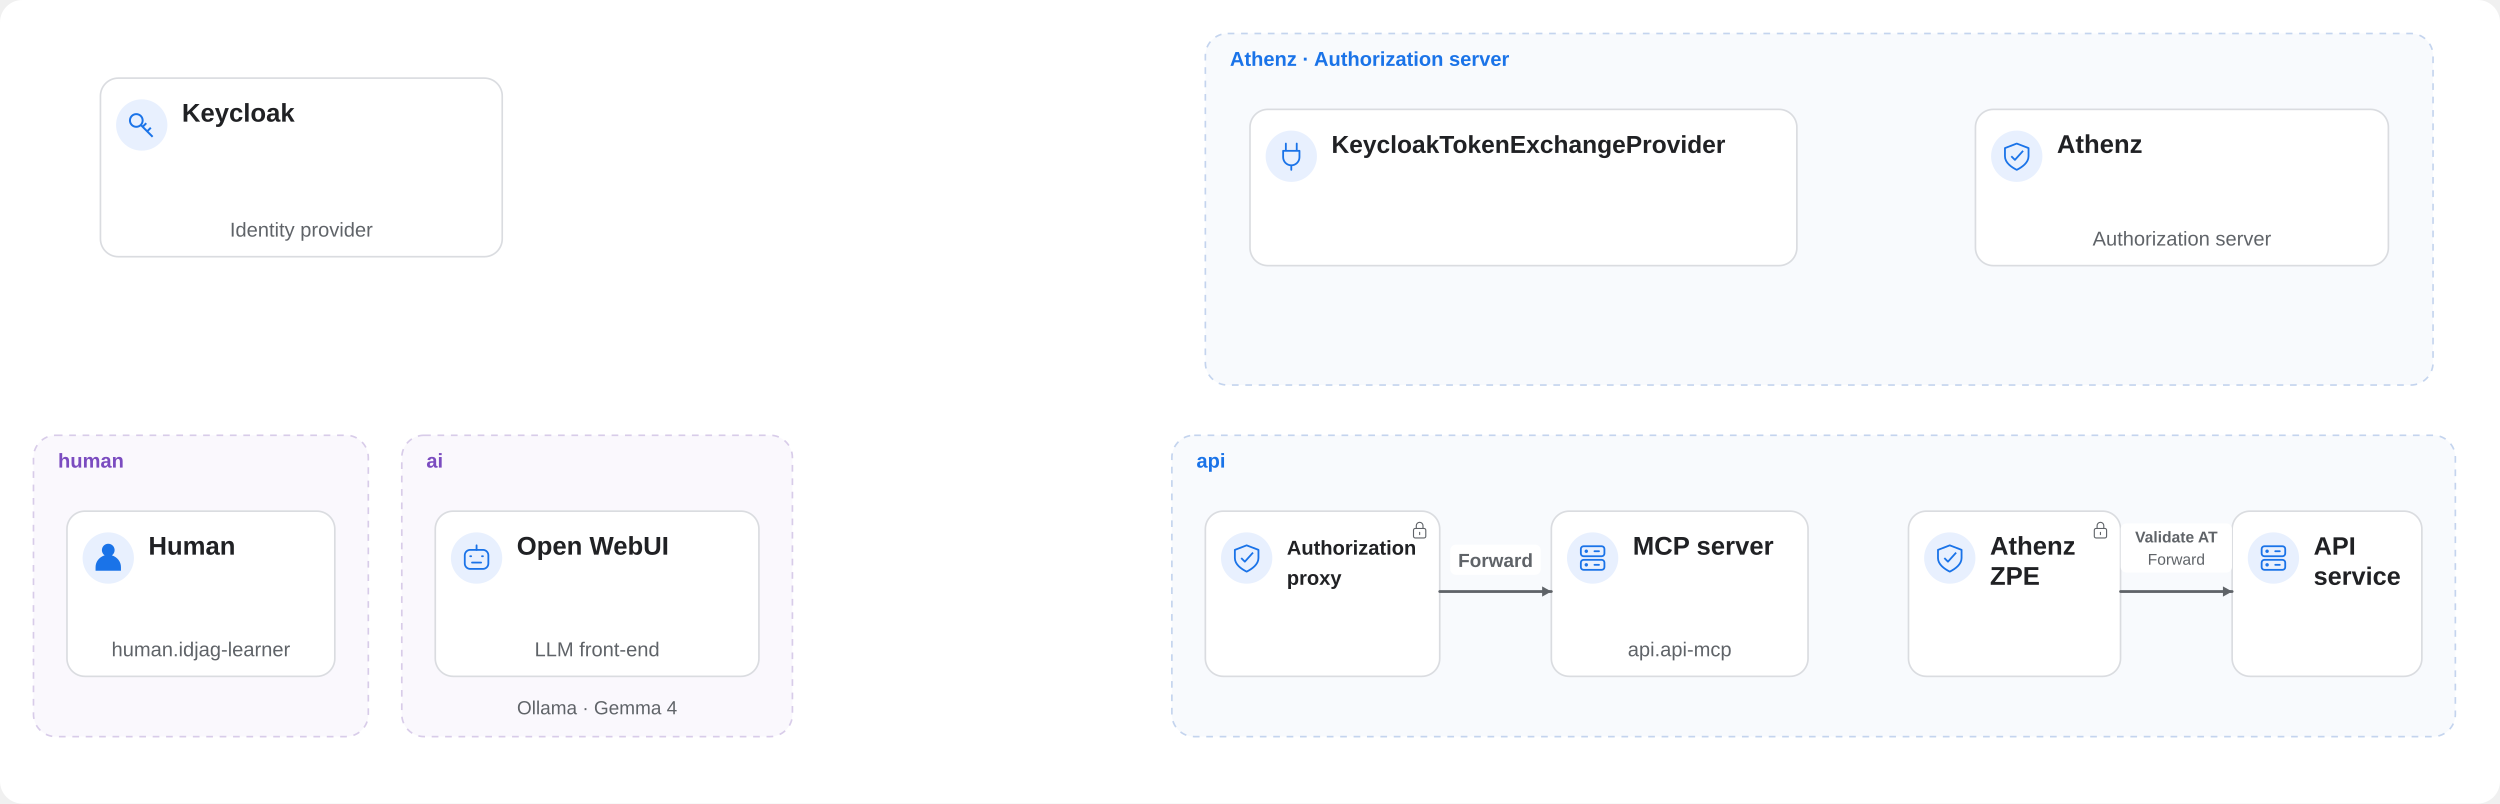
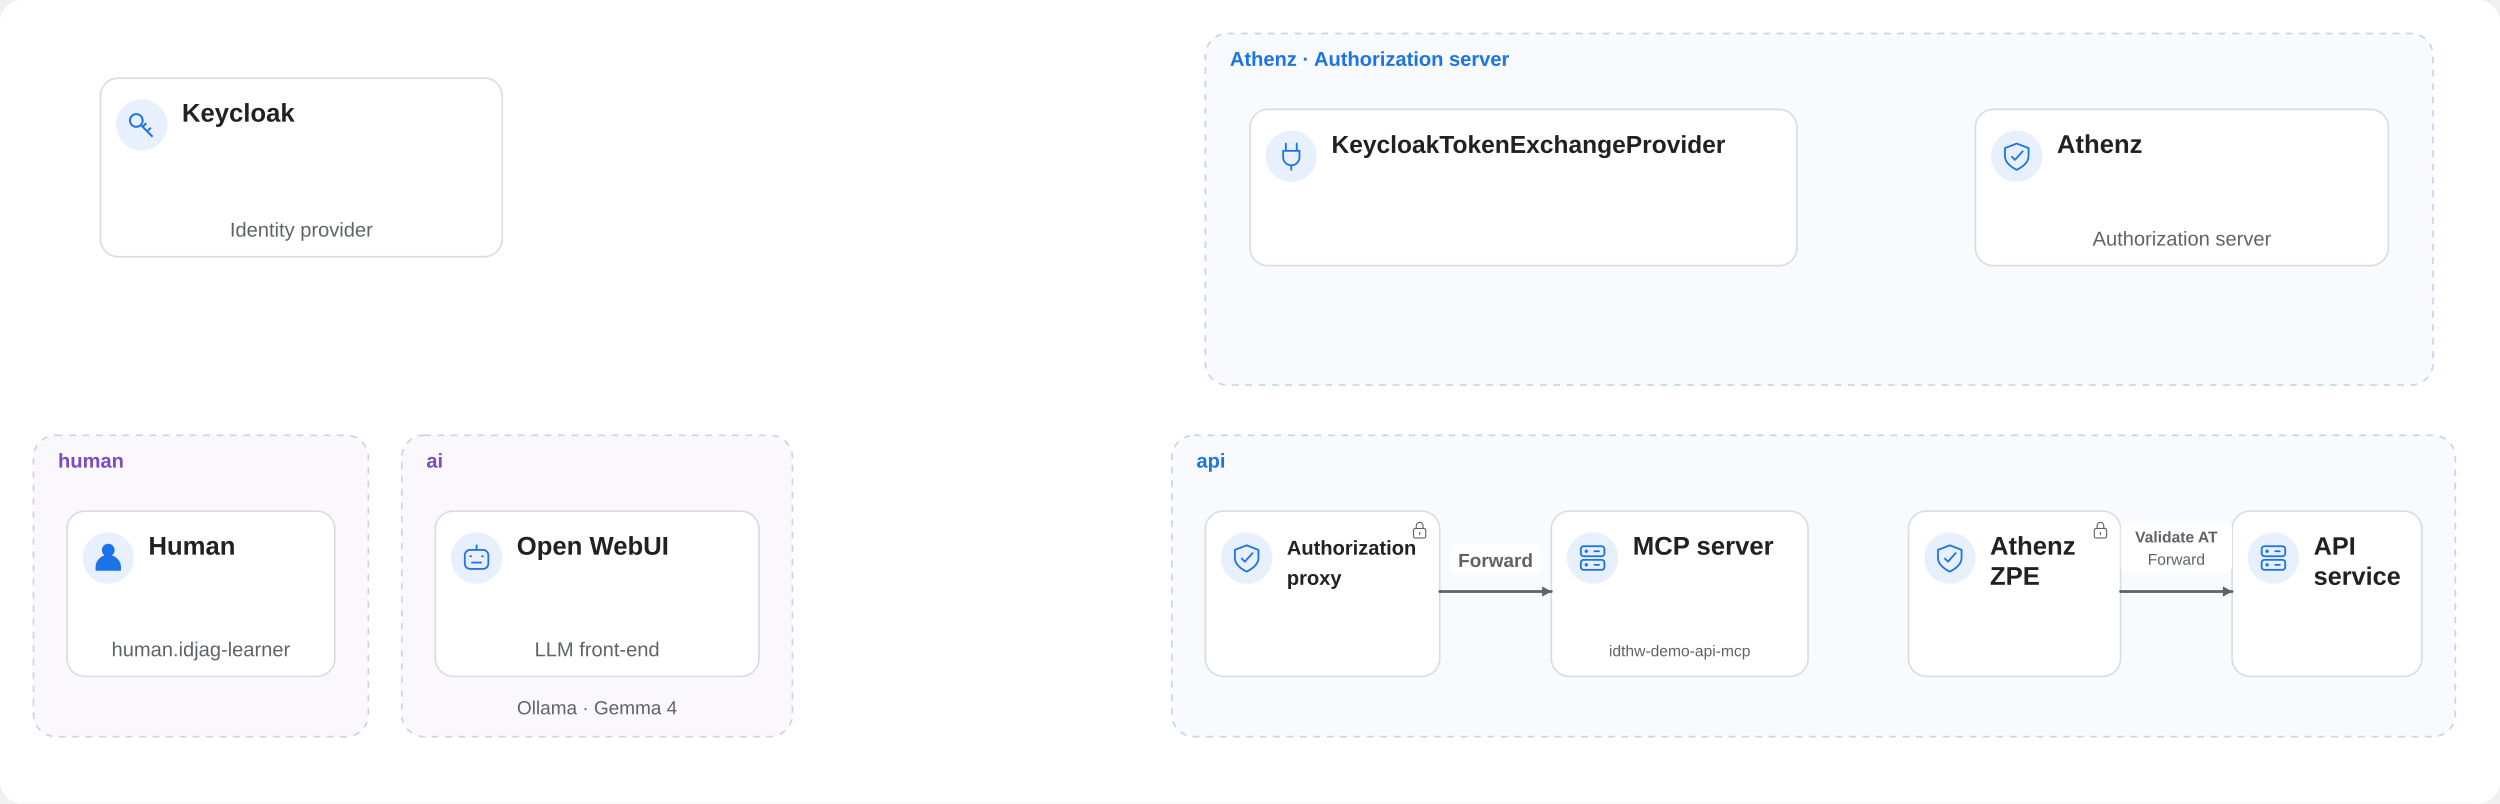
<svg xmlns="http://www.w3.org/2000/svg" width="2240" height="720" viewBox="0 0 2240 720" role="img" aria-labelledby="title description">
  <defs>
    <marker id="arrow-blue" viewBox="0 0 12 12" refX="10" refY="6" markerWidth="11" markerHeight="11" markerUnits="userSpaceOnUse" orient="auto">
      <path d="m1 1 9 5-9 5Z" fill="#1a73e8" />
    </marker>
    <marker id="arrow-green" viewBox="0 0 12 12" refX="10" refY="6" markerWidth="11" markerHeight="11" markerUnits="userSpaceOnUse" orient="auto">
      <path d="m1 1 9 5-9 5Z" fill="#188038" />
    </marker>
    <marker id="arrow-red" viewBox="0 0 12 12" refX="10" refY="6" markerWidth="11" markerHeight="11" markerUnits="userSpaceOnUse" orient="auto">
      <path d="m1 1 9 5-9 5Z" fill="#c5221f" />
    </marker>
    <marker id="arrow-gray" viewBox="0 0 12 12" refX="10" refY="6" markerWidth="11" markerHeight="11" markerUnits="userSpaceOnUse" orient="auto">
      <path d="m1 1 9 5-9 5Z" fill="#5f6368" />
    </marker>
    <marker id="arrow-purple" viewBox="0 0 12 12" refX="10" refY="6" markerWidth="11" markerHeight="11" markerUnits="userSpaceOnUse" orient="auto">
      <path d="m1 1 9 5-9 5Z" fill="#7b4cc0" />
    </marker>
    <g id="human" fill="currentColor">
      <path d="M12 13a7 7 0 1 1 8 0c6 2 10 7 10 13v4H2v-4c0-6 4-11 10-13Z" />
    </g>
    <g id="server" fill="none" stroke="currentColor" stroke-width="2" stroke-linecap="round">
      <rect x="3" y="3" width="26" height="11" rx="3" />
      <rect x="3" y="18" width="26" height="11" rx="3" />
      <path d="M18 8.5h5m-5 15h5" />
      <circle cx="9" cy="8.5" r="1" />
      <circle cx="9" cy="23.5" r="1" />
    </g>
    <g id="shield" fill="none" stroke="currentColor" stroke-width="2" stroke-linejoin="round">
      <path d="M16 2 29 7v9c0 7-7 12-13 15C10 28 3 23 3 16V7Z" />
      <path d="m10 16 4 4 9-10" />
    </g>
    <g id="key" fill="none" stroke="currentColor" stroke-width="2.2" stroke-linejoin="round">
      <circle cx="10" cy="11" r="7" />
      <path d="m15 16 13 13m-6-6 4-4m-9-1 4-4" />
    </g>
    <g id="agent" fill="none" stroke="currentColor" stroke-width="2" stroke-linecap="round">
      <rect x="3" y="7" width="26" height="21" rx="6" />
      <path d="M16 7V2m-5 19h10M9 14h1m12 0h1" />
    </g>
    <g id="exchange" fill="none" stroke="currentColor" stroke-width="2.2" stroke-linecap="round" stroke-linejoin="round">
      <path d="M3 9h24m-6-6 6 6-6 6M29 23H5m6-6-6 6 6 6" />
    </g>
    <g id="plugin" fill="none" stroke="currentColor" stroke-width="2" stroke-linecap="round" stroke-linejoin="round">
      <path d="M10 2v8m12-8v8M7 10h18v7a9 9 0 0 1-18 0Zm9 16v5" />
    </g>
    <g id="file" fill="none" stroke="currentColor" stroke-width="2" stroke-linecap="round" stroke-linejoin="round">
      <path d="M6 2h13l7 7v21H6Zm13 0v8h7M11 17h10m-10 6h10" />
    </g>
    <g id="lock" fill="none" stroke="currentColor" stroke-width="2" stroke-linecap="round">
      <rect x="5" y="13" width="22" height="17" rx="3" />
      <path d="M10 13V8a6 6 0 0 1 12 0v5m-6 7v4" />
    </g>
  </defs>
  <rect width="2240" height="720" rx="20" fill="#fff" />
  <g font-family="Arial, Helvetica, sans-serif">
    <rect x="90" y="70" width="360" height="160" rx="16" fill="#fff" stroke="#dadce0" stroke-width="1.5" />
    <circle cx="127" cy="112" r="23" fill="#e8f0fe" />
    <use href="#key" transform="translate(114 99) scale(.8125)" color="#1a73e8" />
    <text x="163" y="109" text-anchor="start" fill="#202124" font-size="23" font-weight="700">Keycloak</text>
    <text x="270" y="212" text-anchor="middle" fill="#5f6368" font-size="18" font-weight="400">Identity provider</text>
    <rect x="1080" y="30" width="1100" height="315" rx="20" fill="#f8fafd" stroke="#c4d4ee" stroke-width="1.5" stroke-dasharray="6 6" />
    <text x="1102" y="59" text-anchor="start" fill="#1a73e8" font-size="18" font-weight="600">Athenz · Authorization server</text>
    <rect x="1120" y="98" width="490" height="140" rx="16" fill="#fff" stroke="#dadce0" stroke-width="1.5" />
    <circle cx="1157" cy="140" r="23" fill="#e8f0fe" />
    <use href="#plugin" transform="translate(1144 127) scale(.8125)" color="#1a73e8" />
    <text x="1193" y="137" text-anchor="start" fill="#202124" font-size="22" font-weight="700">KeycloakTokenExchangeProvider</text>
    <rect x="1770" y="98" width="370" height="140" rx="16" fill="#fff" stroke="#dadce0" stroke-width="1.5" />
    <circle cx="1807" cy="140" r="23" fill="#e8f0fe" />
    <use href="#shield" transform="translate(1794 127) scale(.8125)" color="#1a73e8" />
    <text x="1843" y="137" text-anchor="start" fill="#202124" font-size="23" font-weight="700">Athenz</text>
    <text x="1955" y="220" text-anchor="middle" fill="#5f6368" font-size="18" font-weight="400">Authorization server</text>
    <g transform="translate(0 -320)">
      <rect x="30" y="710" width="300" height="270" rx="20" fill="#faf8fd" stroke="#d8cce9" stroke-width="1.5" stroke-dasharray="6 6" />
      <text x="52" y="739" text-anchor="start" fill="#7b4cc0" font-size="18" font-weight="600">human</text>
      <rect x="360" y="710" width="350" height="270" rx="20" fill="#faf8fd" stroke="#d8cce9" stroke-width="1.5" stroke-dasharray="6 6" />
      <text x="382" y="739" text-anchor="start" fill="#7b4cc0" font-size="18" font-weight="600">ai</text>
      <rect x="1050" y="710" width="1150" height="270" rx="20" fill="#f8fafd" stroke="#c4d4ee" stroke-width="1.5" stroke-dasharray="6 6" />
      <text x="1072" y="739" text-anchor="start" fill="#1a73e8" font-size="18" font-weight="600">api</text>
      <rect x="60" y="778" width="240" height="148" rx="16" fill="#fff" stroke="#dadce0" stroke-width="1.5" />
      <circle cx="97" cy="820" r="23" fill="#e8f0fe" />
      <use href="#human" transform="translate(84 807) scale(.8125)" color="#1a73e8" />
      <text x="133" y="817" text-anchor="start" fill="#202124" font-size="23" font-weight="700">Human</text>
      <text x="180" y="908" text-anchor="middle" fill="#5f6368" font-size="18" font-weight="400">human.idjag-learner</text>
      <rect x="390" y="778" width="290" height="148" rx="16" fill="#fff" stroke="#dadce0" stroke-width="1.5" />
      <circle cx="427" cy="820" r="23" fill="#e8f0fe" />
      <use href="#agent" transform="translate(414 807) scale(.8125)" color="#1a73e8" />
      <text x="463" y="817" text-anchor="start" fill="#202124" font-size="23" font-weight="700">Open WebUI</text>
      <text x="535" y="908" text-anchor="middle" fill="#5f6368" font-size="18" font-weight="400">LLM front-end</text>
      <text x="535" y="960" text-anchor="middle" fill="#5f6368" font-size="17" font-weight="400">Ollama · Gemma 4</text>
      <rect x="1080" y="778" width="210" height="148" rx="16" fill="#fff" stroke="#dadce0" stroke-width="1.5" />
      <circle cx="1117" cy="820" r="23" fill="#e8f0fe" />
      <use href="#shield" transform="translate(1104 807) scale(.8125)" color="#1a73e8" />
      <text x="1153" y="817" text-anchor="start" fill="#202124" font-size="17.997" font-weight="700">Authorization</text>
      <text x="1153" y="844" text-anchor="start" fill="#202124" font-size="17.997" font-weight="700">proxy</text>
      <use href="#lock" transform="translate(1264 787) scale(.5)" color="#5f6368" />
      <rect x="1390" y="778" width="230" height="148" rx="16" fill="#fff" stroke="#dadce0" stroke-width="1.5" />
      <circle cx="1427" cy="820" r="23" fill="#e8f0fe" />
      <use href="#server" transform="translate(1414 807) scale(.8125)" color="#1a73e8" />
      <text x="1463" y="817" text-anchor="start" fill="#202124" font-size="23" font-weight="700">MCP server</text>
-       <text x="1505" y="908" text-anchor="middle" fill="#5f6368" font-size="18" font-weight="400">api.api-mcp</text>
+       <text x="1505" y="908" text-anchor="middle" fill="#5f6368" font-size="14" font-weight="400">idthw-demo-api-mcp</text>
      <rect x="1710" y="778" width="190" height="148" rx="16" fill="#fff" stroke="#dadce0" stroke-width="1.5" />
      <circle cx="1747" cy="820" r="23" fill="#e8f0fe" />
      <use href="#shield" transform="translate(1734 807) scale(.8125)" color="#1a73e8" />
      <text x="1783" y="817" text-anchor="start" fill="#202124" font-size="23" font-weight="700">Athenz</text>
      <text x="1783" y="844" text-anchor="start" fill="#202124" font-size="23" font-weight="700">ZPE</text>
      <use href="#lock" transform="translate(1874 787) scale(.5)" color="#5f6368" />
      <rect x="2000" y="778" width="170" height="148" rx="16" fill="#fff" stroke="#dadce0" stroke-width="1.5" />
      <circle cx="2037" cy="820" r="23" fill="#e8f0fe" />
      <use href="#server" transform="translate(2024 807) scale(.8125)" color="#1a73e8" />
      <text x="2073" y="817" text-anchor="start" fill="#202124" font-size="22.642" font-weight="700">API</text>
      <text x="2073" y="844" text-anchor="start" fill="#202124" font-size="22.642" font-weight="700">service</text>
      <path d="M1290 850 L1390 850" fill="none" stroke="#5f6368" stroke-width="2.5" stroke-linecap="round" stroke-linejoin="round" marker-end="url(#arrow-gray)" />
      <path d="M1900 850 L2000 850" fill="none" stroke="#5f6368" stroke-width="2.5" stroke-linecap="round" stroke-linejoin="round" marker-end="url(#arrow-gray)" />
    </g>
    <g transform="translate(0 -320)">
      <rect x="1299.465" y="808" width="81.07" height="27" rx="5" fill="#fff" />
      <text x="1340" y="828" text-anchor="middle" fill="#5f6368" font-size="17" font-weight="600">Forward</text>
      <rect x="1900.19" y="789" width="99.62" height="44" rx="5" fill="#fff" />
      <text x="1950" y="806" text-anchor="middle" fill="#5f6368" font-size="14" font-weight="600">Validate AT</text>
      <text x="1950" y="826" text-anchor="middle" fill="#5f6368" font-size="14">Forward</text>
    </g>
  </g>
</svg>
